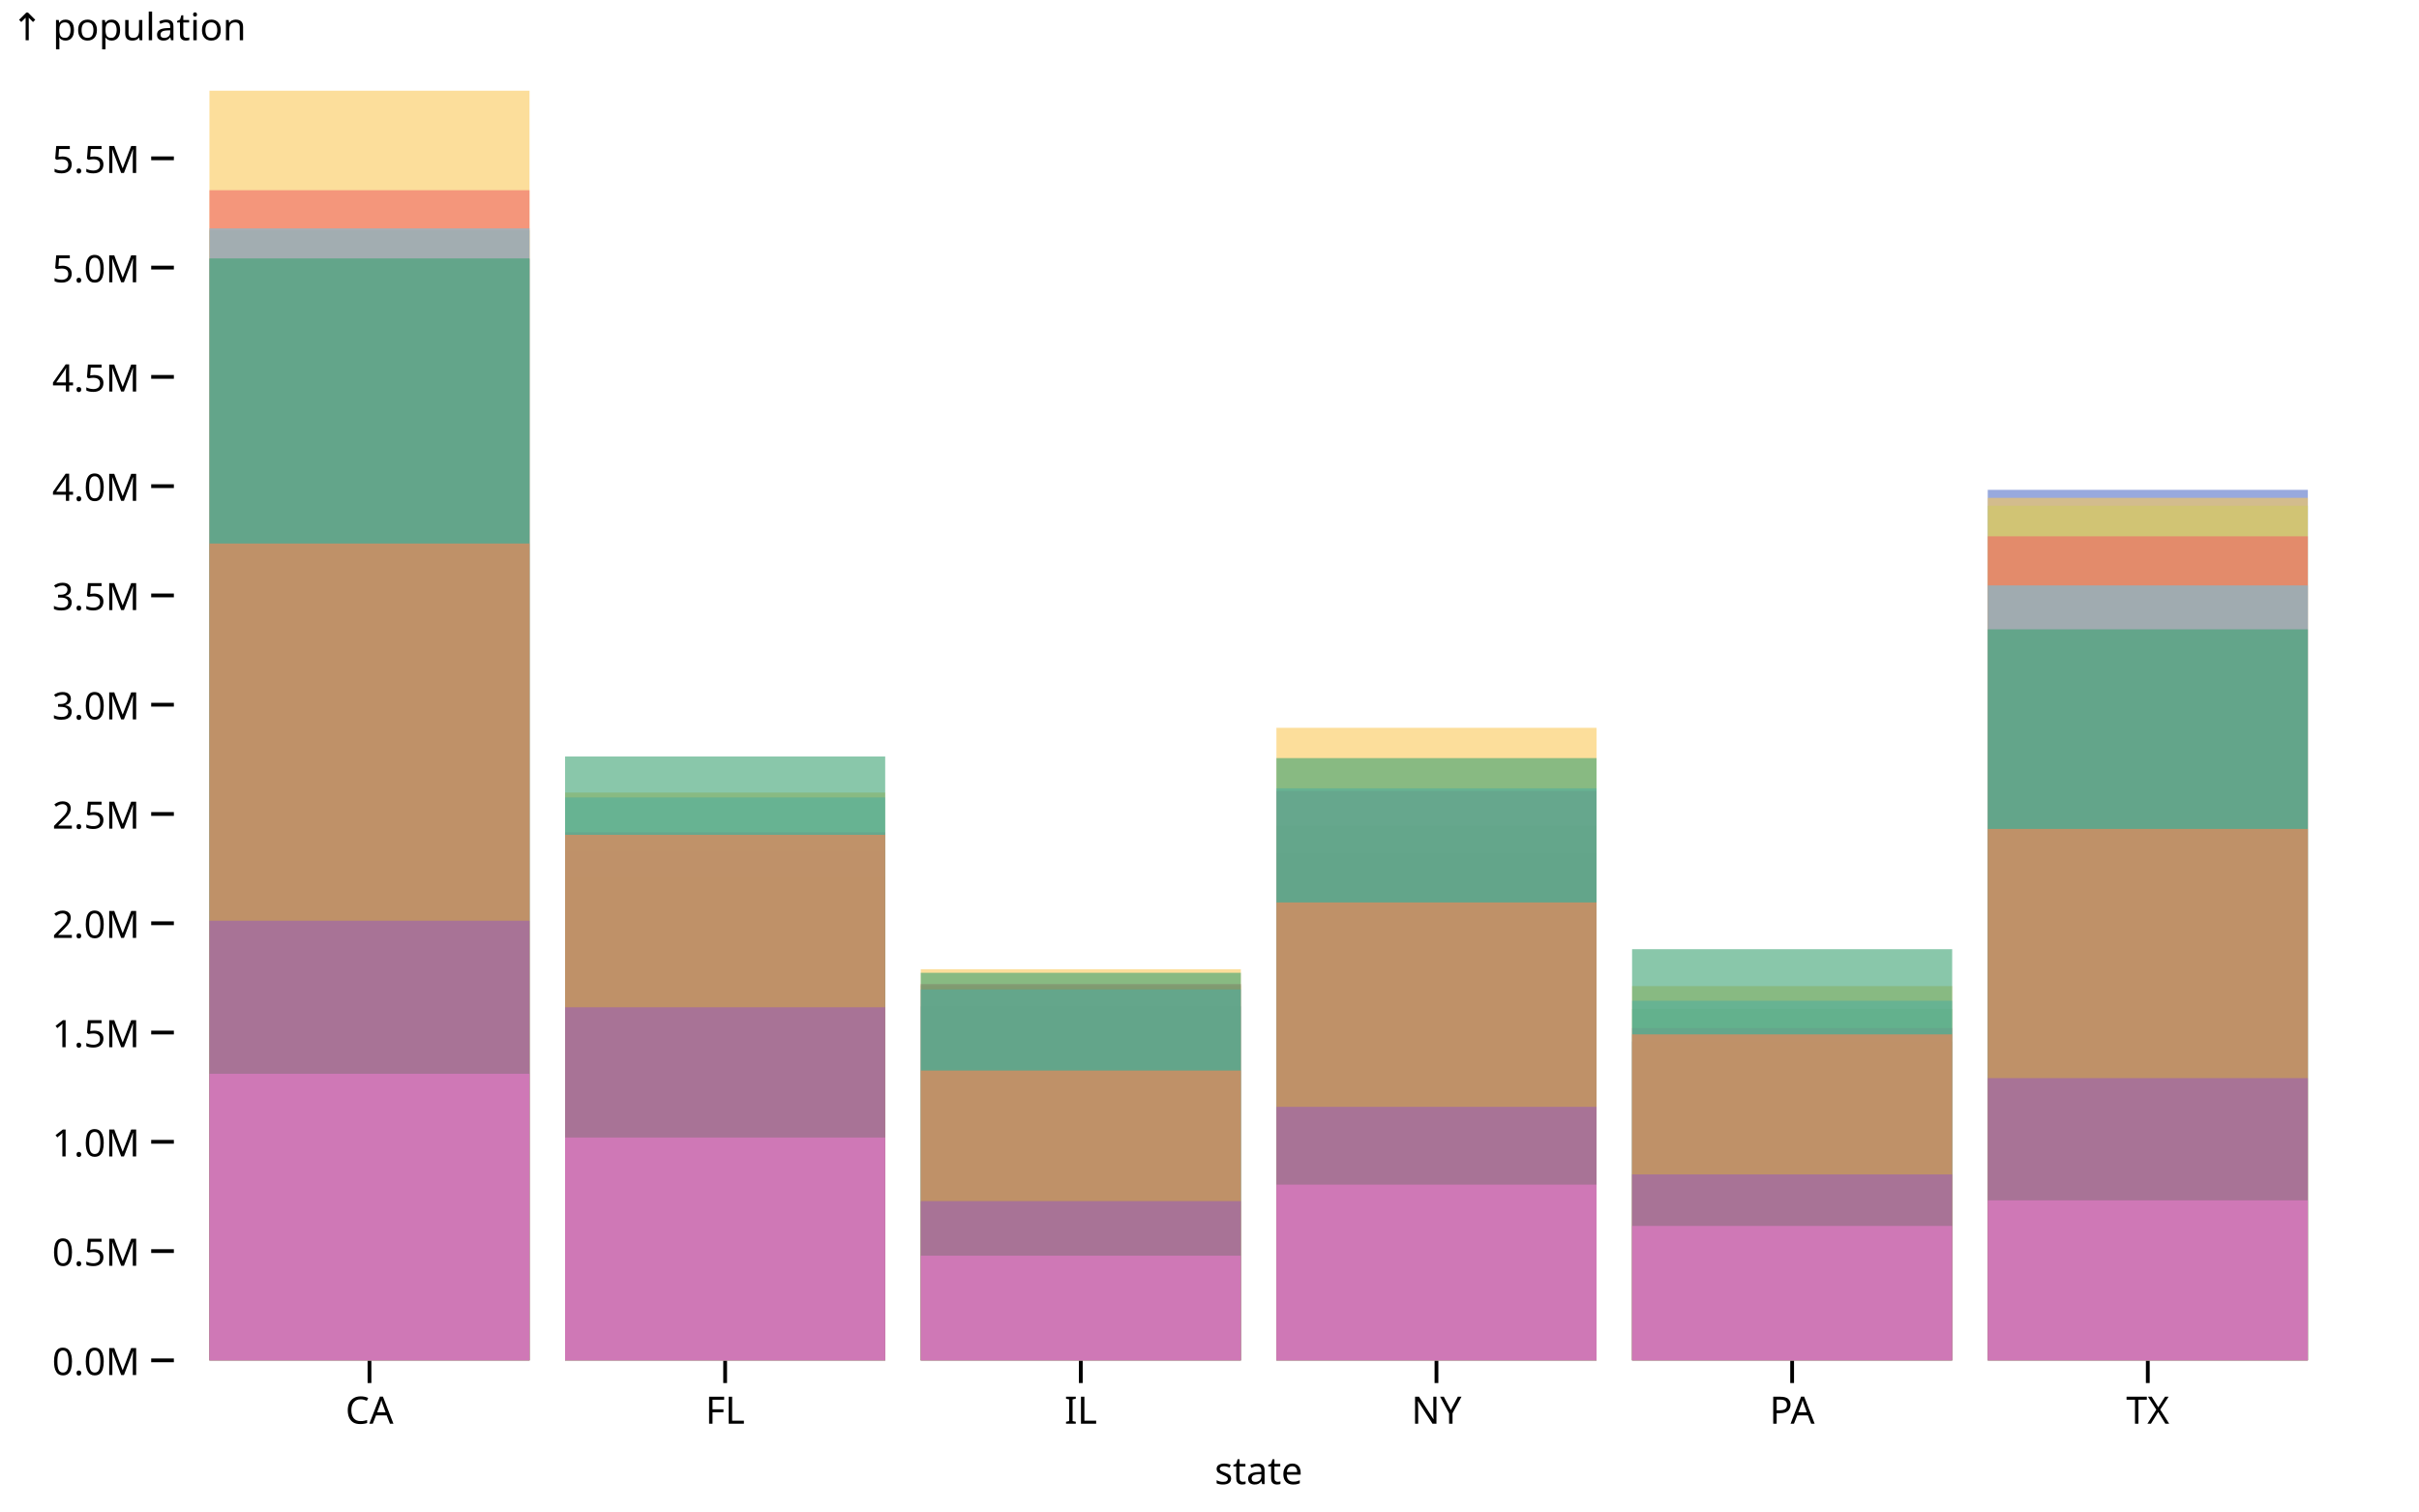
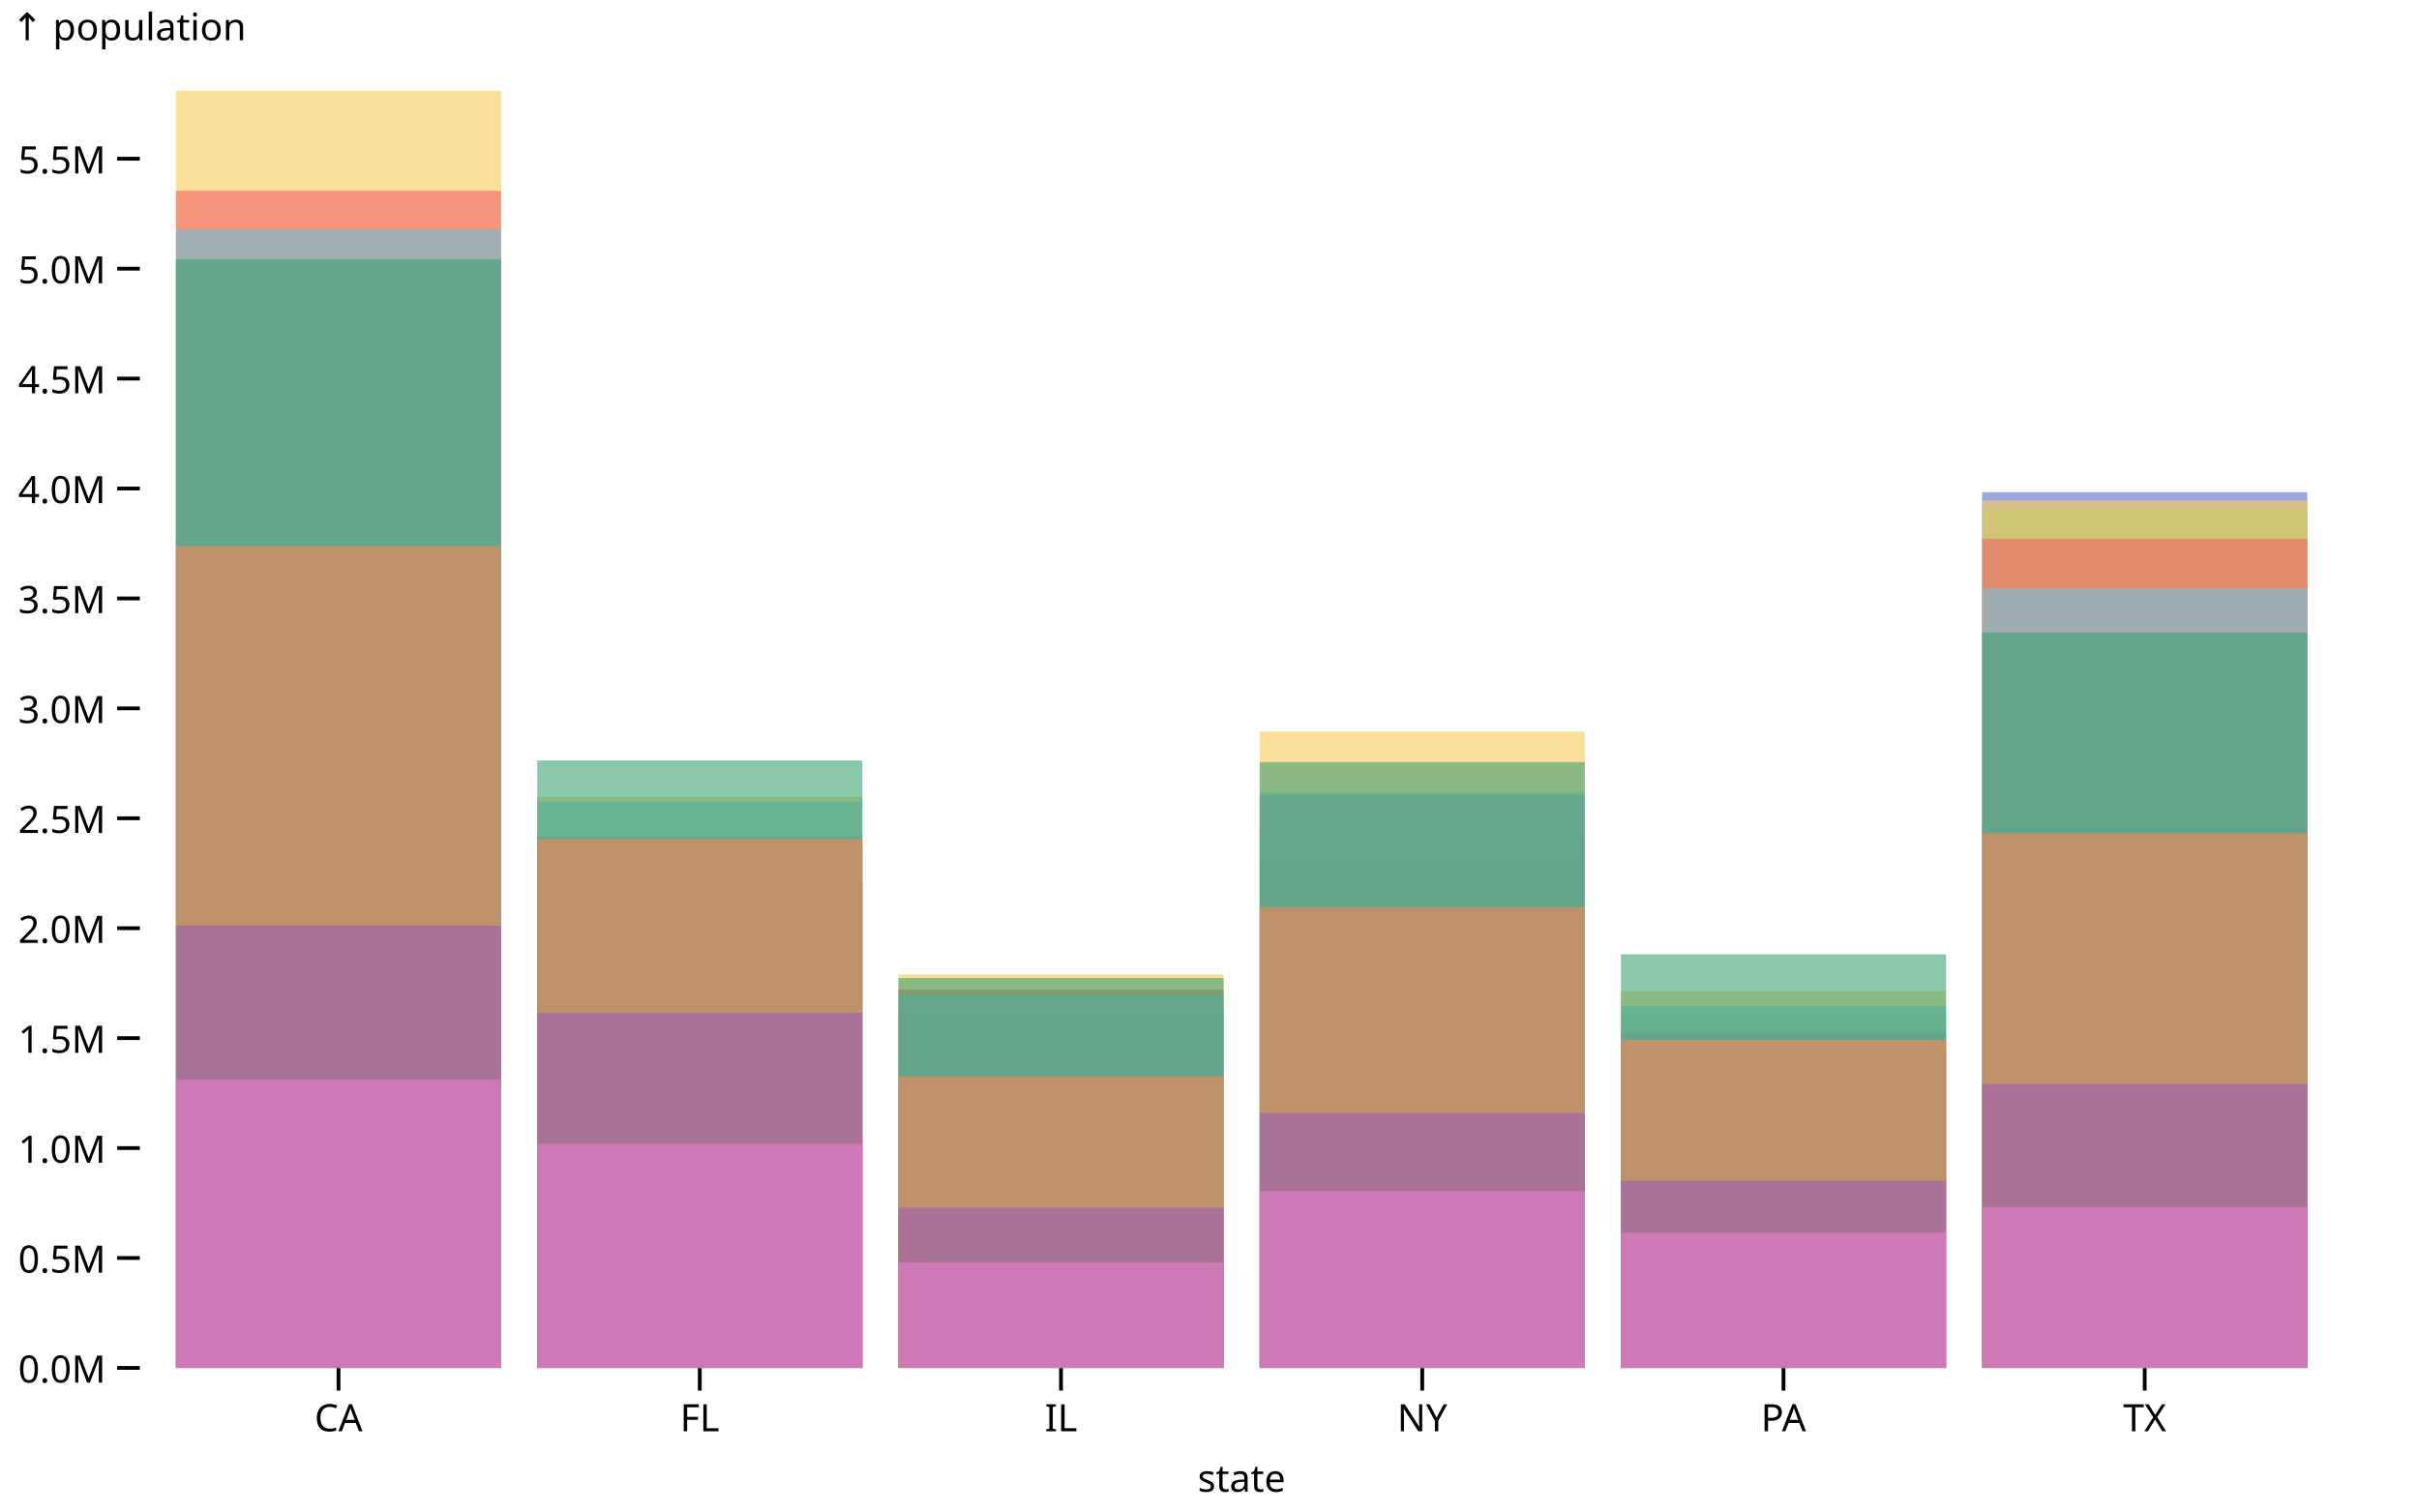
<svg xmlns="http://www.w3.org/2000/svg" width="640" height="400" viewBox="0 0 640 400">
-   <line x1="97.754" y1="360" x2="97.754" y2="366" stroke="currentColor" stroke-width="1" />
-   <line x1="191.852" y1="360" x2="191.852" y2="366" stroke="currentColor" stroke-width="1" />
-   <line x1="285.951" y1="360" x2="285.951" y2="366" stroke="currentColor" stroke-width="1" />
-   <line x1="380.049" y1="360" x2="380.049" y2="366" stroke="currentColor" stroke-width="1" />
-   <line x1="474.148" y1="360" x2="474.148" y2="366" stroke="currentColor" stroke-width="1" />
-   <line x1="568.246" y1="360" x2="568.246" y2="366" stroke="currentColor" stroke-width="1" />
-   <text x="97.754" y="369" font-family="system-ui, sans-serif" font-size="10" text-anchor="middle" dominant-baseline="text-before-edge" fill="currentColor">CA</text>
-   <text x="191.852" y="369" font-family="system-ui, sans-serif" font-size="10" text-anchor="middle" dominant-baseline="text-before-edge" fill="currentColor">FL</text>
-   <text x="285.951" y="369" font-family="system-ui, sans-serif" font-size="10" text-anchor="middle" dominant-baseline="text-before-edge" fill="currentColor">IL</text>
-   <text x="380.049" y="369" font-family="system-ui, sans-serif" font-size="10" text-anchor="middle" dominant-baseline="text-before-edge" fill="currentColor">NY</text>
-   <text x="474.148" y="369" font-family="system-ui, sans-serif" font-size="10" text-anchor="middle" dominant-baseline="text-before-edge" fill="currentColor">PA</text>
-   <text x="568.246" y="369" font-family="system-ui, sans-serif" font-size="10" text-anchor="middle" dominant-baseline="text-before-edge" fill="currentColor">TX</text>
-   <text x="333" y="385" font-family="system-ui, sans-serif" font-size="10" text-anchor="middle" dominant-baseline="text-before-edge" fill="currentColor">state</text>
-   <line x1="46" y1="360" x2="40" y2="360" stroke="currentColor" stroke-width="1" />
-   <line x1="46" y1="331.082" x2="40" y2="331.082" stroke="currentColor" stroke-width="1" />
-   <line x1="46" y1="302.163" x2="40" y2="302.163" stroke="currentColor" stroke-width="1" />
-   <line x1="46" y1="273.245" x2="40" y2="273.245" stroke="currentColor" stroke-width="1" />
-   <line x1="46" y1="244.326" x2="40" y2="244.326" stroke="currentColor" stroke-width="1" />
-   <line x1="46" y1="215.408" x2="40" y2="215.408" stroke="currentColor" stroke-width="1" />
-   <line x1="46" y1="186.49" x2="40" y2="186.49" stroke="currentColor" stroke-width="1" />
-   <line x1="46" y1="157.571" x2="40" y2="157.571" stroke="currentColor" stroke-width="1" />
-   <line x1="46" y1="128.653" x2="40" y2="128.653" stroke="currentColor" stroke-width="1" />
-   <line x1="46" y1="99.735" x2="40" y2="99.735" stroke="currentColor" stroke-width="1" />
-   <line x1="46" y1="70.816" x2="40" y2="70.816" stroke="currentColor" stroke-width="1" />
-   <line x1="46" y1="41.898" x2="40" y2="41.898" stroke="currentColor" stroke-width="1" />
-   <text x="37" y="360" font-family="system-ui, sans-serif" font-size="10" text-anchor="end" dominant-baseline="central" fill="currentColor">0.0M</text>
-   <text x="37" y="331.082" font-family="system-ui, sans-serif" font-size="10" text-anchor="end" dominant-baseline="central" fill="currentColor">0.5M</text>
-   <text x="37" y="302.163" font-family="system-ui, sans-serif" font-size="10" text-anchor="end" dominant-baseline="central" fill="currentColor">1.0M</text>
-   <text x="37" y="273.245" font-family="system-ui, sans-serif" font-size="10" text-anchor="end" dominant-baseline="central" fill="currentColor">1.5M</text>
-   <text x="37" y="244.326" font-family="system-ui, sans-serif" font-size="10" text-anchor="end" dominant-baseline="central" fill="currentColor">2.0M</text>
-   <text x="37" y="215.408" font-family="system-ui, sans-serif" font-size="10" text-anchor="end" dominant-baseline="central" fill="currentColor">2.5M</text>
-   <text x="37" y="186.49" font-family="system-ui, sans-serif" font-size="10" text-anchor="end" dominant-baseline="central" fill="currentColor">3.0M</text>
-   <text x="37" y="157.571" font-family="system-ui, sans-serif" font-size="10" text-anchor="end" dominant-baseline="central" fill="currentColor">3.5M</text>
-   <text x="37" y="128.653" font-family="system-ui, sans-serif" font-size="10" text-anchor="end" dominant-baseline="central" fill="currentColor">4.0M</text>
-   <text x="37" y="99.735" font-family="system-ui, sans-serif" font-size="10" text-anchor="end" dominant-baseline="central" fill="currentColor">4.5M</text>
-   <text x="37" y="70.816" font-family="system-ui, sans-serif" font-size="10" text-anchor="end" dominant-baseline="central" fill="currentColor">5.0M</text>
-   <text x="37" y="41.898" font-family="system-ui, sans-serif" font-size="10" text-anchor="end" dominant-baseline="central" fill="currentColor">5.5M</text>
+   <line x1="89.566" y1="362" x2="89.566" y2="368" stroke="currentColor" stroke-width="1" />
+   <line x1="185.139" y1="362" x2="185.139" y2="368" stroke="currentColor" stroke-width="1" />
+   <line x1="280.713" y1="362" x2="280.713" y2="368" stroke="currentColor" stroke-width="1" />
+   <line x1="376.287" y1="362" x2="376.287" y2="368" stroke="currentColor" stroke-width="1" />
+   <line x1="471.861" y1="362" x2="471.861" y2="368" stroke="currentColor" stroke-width="1" />
+   <line x1="567.434" y1="362" x2="567.434" y2="368" stroke="currentColor" stroke-width="1" />
+   <text x="89.566" y="371" font-family="system-ui, sans-serif" font-size="10" text-anchor="middle" dominant-baseline="text-before-edge" fill="currentColor">CA</text>
+   <text x="185.139" y="371" font-family="system-ui, sans-serif" font-size="10" text-anchor="middle" dominant-baseline="text-before-edge" fill="currentColor">FL</text>
+   <text x="280.713" y="371" font-family="system-ui, sans-serif" font-size="10" text-anchor="middle" dominant-baseline="text-before-edge" fill="currentColor">IL</text>
+   <text x="376.287" y="371" font-family="system-ui, sans-serif" font-size="10" text-anchor="middle" dominant-baseline="text-before-edge" fill="currentColor">NY</text>
+   <text x="471.861" y="371" font-family="system-ui, sans-serif" font-size="10" text-anchor="middle" dominant-baseline="text-before-edge" fill="currentColor">PA</text>
+   <text x="567.434" y="371" font-family="system-ui, sans-serif" font-size="10" text-anchor="middle" dominant-baseline="text-before-edge" fill="currentColor">TX</text>
+   <text x="328.5" y="387" font-family="system-ui, sans-serif" font-size="10" text-anchor="middle" dominant-baseline="text-before-edge" fill="currentColor">state</text>
+   <line x1="37" y1="362" x2="31" y2="362" stroke="currentColor" stroke-width="1" />
+   <line x1="37" y1="332.909" x2="31" y2="332.909" stroke="currentColor" stroke-width="1" />
+   <line x1="37" y1="303.819" x2="31" y2="303.819" stroke="currentColor" stroke-width="1" />
+   <line x1="37" y1="274.728" x2="31" y2="274.728" stroke="currentColor" stroke-width="1" />
+   <line x1="37" y1="245.638" x2="31" y2="245.638" stroke="currentColor" stroke-width="1" />
+   <line x1="37" y1="216.547" x2="31" y2="216.547" stroke="currentColor" stroke-width="1" />
+   <line x1="37" y1="187.457" x2="31" y2="187.457" stroke="currentColor" stroke-width="1" />
+   <line x1="37" y1="158.366" x2="31" y2="158.366" stroke="currentColor" stroke-width="1" />
+   <line x1="37" y1="129.276" x2="31" y2="129.276" stroke="currentColor" stroke-width="1" />
+   <line x1="37" y1="100.185" x2="31" y2="100.185" stroke="currentColor" stroke-width="1" />
+   <line x1="37" y1="71.095" x2="31" y2="71.095" stroke="currentColor" stroke-width="1" />
+   <line x1="37" y1="42.004" x2="31" y2="42.004" stroke="currentColor" stroke-width="1" />
+   <text x="28" y="362" font-family="system-ui, sans-serif" font-size="10" text-anchor="end" dominant-baseline="central" fill="currentColor">0.0M</text>
+   <text x="28" y="332.909" font-family="system-ui, sans-serif" font-size="10" text-anchor="end" dominant-baseline="central" fill="currentColor">0.5M</text>
+   <text x="28" y="303.819" font-family="system-ui, sans-serif" font-size="10" text-anchor="end" dominant-baseline="central" fill="currentColor">1.0M</text>
+   <text x="28" y="274.728" font-family="system-ui, sans-serif" font-size="10" text-anchor="end" dominant-baseline="central" fill="currentColor">1.5M</text>
+   <text x="28" y="245.638" font-family="system-ui, sans-serif" font-size="10" text-anchor="end" dominant-baseline="central" fill="currentColor">2.0M</text>
+   <text x="28" y="216.547" font-family="system-ui, sans-serif" font-size="10" text-anchor="end" dominant-baseline="central" fill="currentColor">2.5M</text>
+   <text x="28" y="187.457" font-family="system-ui, sans-serif" font-size="10" text-anchor="end" dominant-baseline="central" fill="currentColor">3.0M</text>
+   <text x="28" y="158.366" font-family="system-ui, sans-serif" font-size="10" text-anchor="end" dominant-baseline="central" fill="currentColor">3.5M</text>
+   <text x="28" y="129.276" font-family="system-ui, sans-serif" font-size="10" text-anchor="end" dominant-baseline="central" fill="currentColor">4.0M</text>
+   <text x="28" y="100.185" font-family="system-ui, sans-serif" font-size="10" text-anchor="end" dominant-baseline="central" fill="currentColor">4.5M</text>
+   <text x="28" y="71.095" font-family="system-ui, sans-serif" font-size="10" text-anchor="end" dominant-baseline="central" fill="currentColor">5.0M</text>
+   <text x="28" y="42.004" font-family="system-ui, sans-serif" font-size="10" text-anchor="end" dominant-baseline="central" fill="currentColor">5.5M</text>
  <text x="3" y="13" font-family="system-ui, sans-serif" font-size="10" text-anchor="start" dominant-baseline="text-after-edge" fill="currentColor">↑ population</text>
-   <rect x="55.41" y="68.593" width="84.689" height="291.407" fill="#5470c6" fill-opacity="0.6" />
-   <rect x="55.41" y="60.964" width="84.689" height="299.036" fill="#91cc75" fill-opacity="0.6" />
-   <rect x="55.41" y="24" width="84.689" height="336" fill="#fac858" fill-opacity="0.6" />
-   <rect x="55.41" y="50.336" width="84.689" height="309.664" fill="#ee6666" fill-opacity="0.6" />
-   <rect x="55.41" y="60.449" width="84.689" height="299.551" fill="#73c0de" fill-opacity="0.6" />
-   <rect x="55.41" y="68.382" width="84.689" height="291.618" fill="#3ba272" fill-opacity="0.6" />
-   <rect x="55.41" y="143.837" width="84.689" height="216.163" fill="#fc8452" fill-opacity="0.6" />
-   <rect x="55.41" y="243.651" width="84.689" height="116.349" fill="#9a60b4" fill-opacity="0.6" />
-   <rect x="55.41" y="284.154" width="84.689" height="75.846" fill="#ea7ccc" fill-opacity="0.6" />
-   <rect x="525.902" y="129.631" width="84.689" height="230.369" fill="#5470c6" fill-opacity="0.6" />
-   <rect x="525.902" y="133.828" width="84.689" height="226.172" fill="#91cc75" fill-opacity="0.6" />
-   <rect x="525.902" y="131.75" width="84.689" height="228.25" fill="#fac858" fill-opacity="0.6" />
-   <rect x="525.902" y="141.925" width="84.689" height="218.075" fill="#ee6666" fill-opacity="0.6" />
-   <rect x="525.902" y="154.926" width="84.689" height="205.074" fill="#73c0de" fill-opacity="0.6" />
-   <rect x="525.902" y="166.54" width="84.689" height="193.46" fill="#3ba272" fill-opacity="0.6" />
-   <rect x="525.902" y="219.37" width="84.689" height="140.63" fill="#fc8452" fill-opacity="0.6" />
-   <rect x="525.902" y="285.305" width="84.689" height="74.695" fill="#9a60b4" fill-opacity="0.6" />
-   <rect x="525.902" y="317.653" width="84.689" height="42.347" fill="#ea7ccc" fill-opacity="0.6" />
-   <rect x="149.508" y="232.122" width="84.689" height="127.878" fill="#5470c6" fill-opacity="0.6" />
-   <rect x="149.508" y="225.177" width="84.689" height="134.823" fill="#91cc75" fill-opacity="0.6" />
-   <rect x="149.508" y="209.75" width="84.689" height="150.25" fill="#fac858" fill-opacity="0.6" />
-   <rect x="149.508" y="220.256" width="84.689" height="139.744" fill="#ee6666" fill-opacity="0.6" />
-   <rect x="149.508" y="211.037" width="84.689" height="148.963" fill="#73c0de" fill-opacity="0.6" />
-   <rect x="149.508" y="200.198" width="84.689" height="159.802" fill="#3ba272" fill-opacity="0.6" />
-   <rect x="149.508" y="220.922" width="84.689" height="139.078" fill="#fc8452" fill-opacity="0.6" />
-   <rect x="149.508" y="266.562" width="84.689" height="93.438" fill="#9a60b4" fill-opacity="0.6" />
-   <rect x="149.508" y="301.032" width="84.689" height="58.968" fill="#ea7ccc" fill-opacity="0.6" />
-   <rect x="337.705" y="225.822" width="84.689" height="134.178" fill="#5470c6" fill-opacity="0.6" />
-   <rect x="337.705" y="218.555" width="84.689" height="141.445" fill="#91cc75" fill-opacity="0.6" />
-   <rect x="337.705" y="192.605" width="84.689" height="167.395" fill="#fac858" fill-opacity="0.6" />
-   <rect x="337.705" y="209.315" width="84.689" height="150.685" fill="#ee6666" fill-opacity="0.6" />
-   <rect x="337.705" y="208.622" width="84.689" height="151.378" fill="#73c0de" fill-opacity="0.6" />
-   <rect x="337.705" y="200.624" width="84.689" height="159.376" fill="#3ba272" fill-opacity="0.6" />
-   <rect x="337.705" y="238.82" width="84.689" height="121.18" fill="#fc8452" fill-opacity="0.6" />
-   <rect x="337.705" y="292.906" width="84.689" height="67.094" fill="#9a60b4" fill-opacity="0.6" />
-   <rect x="337.705" y="313.494" width="84.689" height="46.506" fill="#ea7ccc" fill-opacity="0.6" />
-   <rect x="243.607" y="266.323" width="84.689" height="93.677" fill="#5470c6" fill-opacity="0.6" />
-   <rect x="243.607" y="260.753" width="84.689" height="99.247" fill="#91cc75" fill-opacity="0.6" />
-   <rect x="243.607" y="256.487" width="84.689" height="103.513" fill="#fac858" fill-opacity="0.6" />
-   <rect x="243.607" y="260.408" width="84.689" height="99.592" fill="#ee6666" fill-opacity="0.6" />
-   <rect x="243.607" y="261.847" width="84.689" height="98.153" fill="#73c0de" fill-opacity="0.6" />
-   <rect x="243.607" y="257.434" width="84.689" height="102.566" fill="#3ba272" fill-opacity="0.6" />
-   <rect x="243.607" y="283.301" width="84.689" height="76.699" fill="#fc8452" fill-opacity="0.6" />
-   <rect x="243.607" y="317.847" width="84.689" height="42.153" fill="#9a60b4" fill-opacity="0.6" />
-   <rect x="243.607" y="332.299" width="84.689" height="27.701" fill="#ea7ccc" fill-opacity="0.6" />
-   <rect x="431.803" y="275.62" width="84.689" height="84.38" fill="#5470c6" fill-opacity="0.6" />
-   <rect x="431.803" y="266.997" width="84.689" height="93.003" fill="#91cc75" fill-opacity="0.6" />
-   <rect x="431.803" y="260.958" width="84.689" height="99.042" fill="#fac858" fill-opacity="0.6" />
-   <rect x="431.803" y="272.064" width="84.689" height="87.936" fill="#ee6666" fill-opacity="0.6" />
-   <rect x="431.803" y="264.842" width="84.689" height="95.158" fill="#73c0de" fill-opacity="0.6" />
-   <rect x="431.803" y="251.187" width="84.689" height="108.813" fill="#3ba272" fill-opacity="0.6" />
-   <rect x="431.803" y="273.734" width="84.689" height="86.266" fill="#fc8452" fill-opacity="0.6" />
-   <rect x="431.803" y="310.787" width="84.689" height="49.213" fill="#9a60b4" fill-opacity="0.6" />
-   <rect x="431.803" y="324.426" width="84.689" height="35.574" fill="#ea7ccc" fill-opacity="0.6" />
+   <rect x="46.557" y="68.859" width="86.016" height="293.141" fill="#5470c6" fill-opacity="0.6" />
+   <rect x="46.557" y="61.184" width="86.016" height="300.816" fill="#91cc75" fill-opacity="0.6" />
+   <rect x="46.557" y="24" width="86.016" height="338" fill="#fac858" fill-opacity="0.6" />
+   <rect x="46.557" y="50.492" width="86.016" height="311.508" fill="#ee6666" fill-opacity="0.6" />
+   <rect x="46.557" y="60.666" width="86.016" height="301.334" fill="#73c0de" fill-opacity="0.6" />
+   <rect x="46.557" y="68.646" width="86.016" height="293.354" fill="#3ba272" fill-opacity="0.6" />
+   <rect x="46.557" y="144.551" width="86.016" height="217.449" fill="#fc8452" fill-opacity="0.6" />
+   <rect x="46.557" y="244.959" width="86.016" height="117.041" fill="#9a60b4" fill-opacity="0.6" />
+   <rect x="46.557" y="285.703" width="86.016" height="76.297" fill="#ea7ccc" fill-opacity="0.6" />
+   <rect x="524.426" y="130.26" width="86.016" height="231.74" fill="#5470c6" fill-opacity="0.6" />
+   <rect x="524.426" y="134.482" width="86.016" height="227.518" fill="#91cc75" fill-opacity="0.6" />
+   <rect x="524.426" y="132.392" width="86.016" height="229.608" fill="#fac858" fill-opacity="0.6" />
+   <rect x="524.426" y="142.626" width="86.016" height="219.374" fill="#ee6666" fill-opacity="0.6" />
+   <rect x="524.426" y="155.705" width="86.016" height="206.295" fill="#73c0de" fill-opacity="0.6" />
+   <rect x="524.426" y="167.389" width="86.016" height="194.611" fill="#3ba272" fill-opacity="0.6" />
+   <rect x="524.426" y="220.533" width="86.016" height="141.467" fill="#fc8452" fill-opacity="0.6" />
+   <rect x="524.426" y="286.86" width="86.016" height="75.14" fill="#9a60b4" fill-opacity="0.6" />
+   <rect x="524.426" y="319.401" width="86.016" height="42.599" fill="#ea7ccc" fill-opacity="0.6" />
+   <rect x="142.131" y="233.361" width="86.016" height="128.639" fill="#5470c6" fill-opacity="0.6" />
+   <rect x="142.131" y="226.374" width="86.016" height="135.626" fill="#91cc75" fill-opacity="0.6" />
+   <rect x="142.131" y="210.856" width="86.016" height="151.144" fill="#fac858" fill-opacity="0.6" />
+   <rect x="142.131" y="221.424" width="86.016" height="140.576" fill="#ee6666" fill-opacity="0.6" />
+   <rect x="142.131" y="212.15" width="86.016" height="149.85" fill="#73c0de" fill-opacity="0.6" />
+   <rect x="142.131" y="201.247" width="86.016" height="160.753" fill="#3ba272" fill-opacity="0.6" />
+   <rect x="142.131" y="222.094" width="86.016" height="139.906" fill="#fc8452" fill-opacity="0.6" />
+   <rect x="142.131" y="268.006" width="86.016" height="93.994" fill="#9a60b4" fill-opacity="0.6" />
+   <rect x="142.131" y="302.681" width="86.016" height="59.319" fill="#ea7ccc" fill-opacity="0.6" />
+   <rect x="333.279" y="227.023" width="86.016" height="134.977" fill="#5470c6" fill-opacity="0.6" />
+   <rect x="333.279" y="219.713" width="86.016" height="142.287" fill="#91cc75" fill-opacity="0.6" />
+   <rect x="333.279" y="193.609" width="86.016" height="168.391" fill="#fac858" fill-opacity="0.6" />
+   <rect x="333.279" y="210.418" width="86.016" height="151.582" fill="#ee6666" fill-opacity="0.6" />
+   <rect x="333.279" y="209.721" width="86.016" height="152.279" fill="#73c0de" fill-opacity="0.6" />
+   <rect x="333.279" y="201.675" width="86.016" height="160.325" fill="#3ba272" fill-opacity="0.6" />
+   <rect x="333.279" y="240.099" width="86.016" height="121.901" fill="#fc8452" fill-opacity="0.6" />
+   <rect x="333.279" y="294.507" width="86.016" height="67.493" fill="#9a60b4" fill-opacity="0.6" />
+   <rect x="333.279" y="315.217" width="86.016" height="46.783" fill="#ea7ccc" fill-opacity="0.6" />
+   <rect x="237.705" y="267.765" width="86.016" height="94.235" fill="#5470c6" fill-opacity="0.6" />
+   <rect x="237.705" y="262.162" width="86.016" height="99.838" fill="#91cc75" fill-opacity="0.6" />
+   <rect x="237.705" y="257.871" width="86.016" height="104.129" fill="#fac858" fill-opacity="0.6" />
+   <rect x="237.705" y="261.815" width="86.016" height="100.185" fill="#ee6666" fill-opacity="0.6" />
+   <rect x="237.705" y="263.263" width="86.016" height="98.737" fill="#73c0de" fill-opacity="0.6" />
+   <rect x="237.705" y="258.824" width="86.016" height="103.176" fill="#3ba272" fill-opacity="0.6" />
+   <rect x="237.705" y="284.845" width="86.016" height="77.155" fill="#fc8452" fill-opacity="0.6" />
+   <rect x="237.705" y="319.596" width="86.016" height="42.404" fill="#9a60b4" fill-opacity="0.6" />
+   <rect x="237.705" y="334.134" width="86.016" height="27.866" fill="#ea7ccc" fill-opacity="0.6" />
+   <rect x="428.852" y="277.118" width="86.016" height="84.882" fill="#5470c6" fill-opacity="0.6" />
+   <rect x="428.852" y="268.444" width="86.016" height="93.556" fill="#91cc75" fill-opacity="0.6" />
+   <rect x="428.852" y="262.368" width="86.016" height="99.632" fill="#fac858" fill-opacity="0.6" />
+   <rect x="428.852" y="273.541" width="86.016" height="88.459" fill="#ee6666" fill-opacity="0.6" />
+   <rect x="428.852" y="266.275" width="86.016" height="95.725" fill="#73c0de" fill-opacity="0.6" />
+   <rect x="428.852" y="252.54" width="86.016" height="109.46" fill="#3ba272" fill-opacity="0.6" />
+   <rect x="428.852" y="275.221" width="86.016" height="86.779" fill="#fc8452" fill-opacity="0.6" />
+   <rect x="428.852" y="312.494" width="86.016" height="49.506" fill="#9a60b4" fill-opacity="0.6" />
+   <rect x="428.852" y="326.215" width="86.016" height="35.785" fill="#ea7ccc" fill-opacity="0.6" />
</svg>
